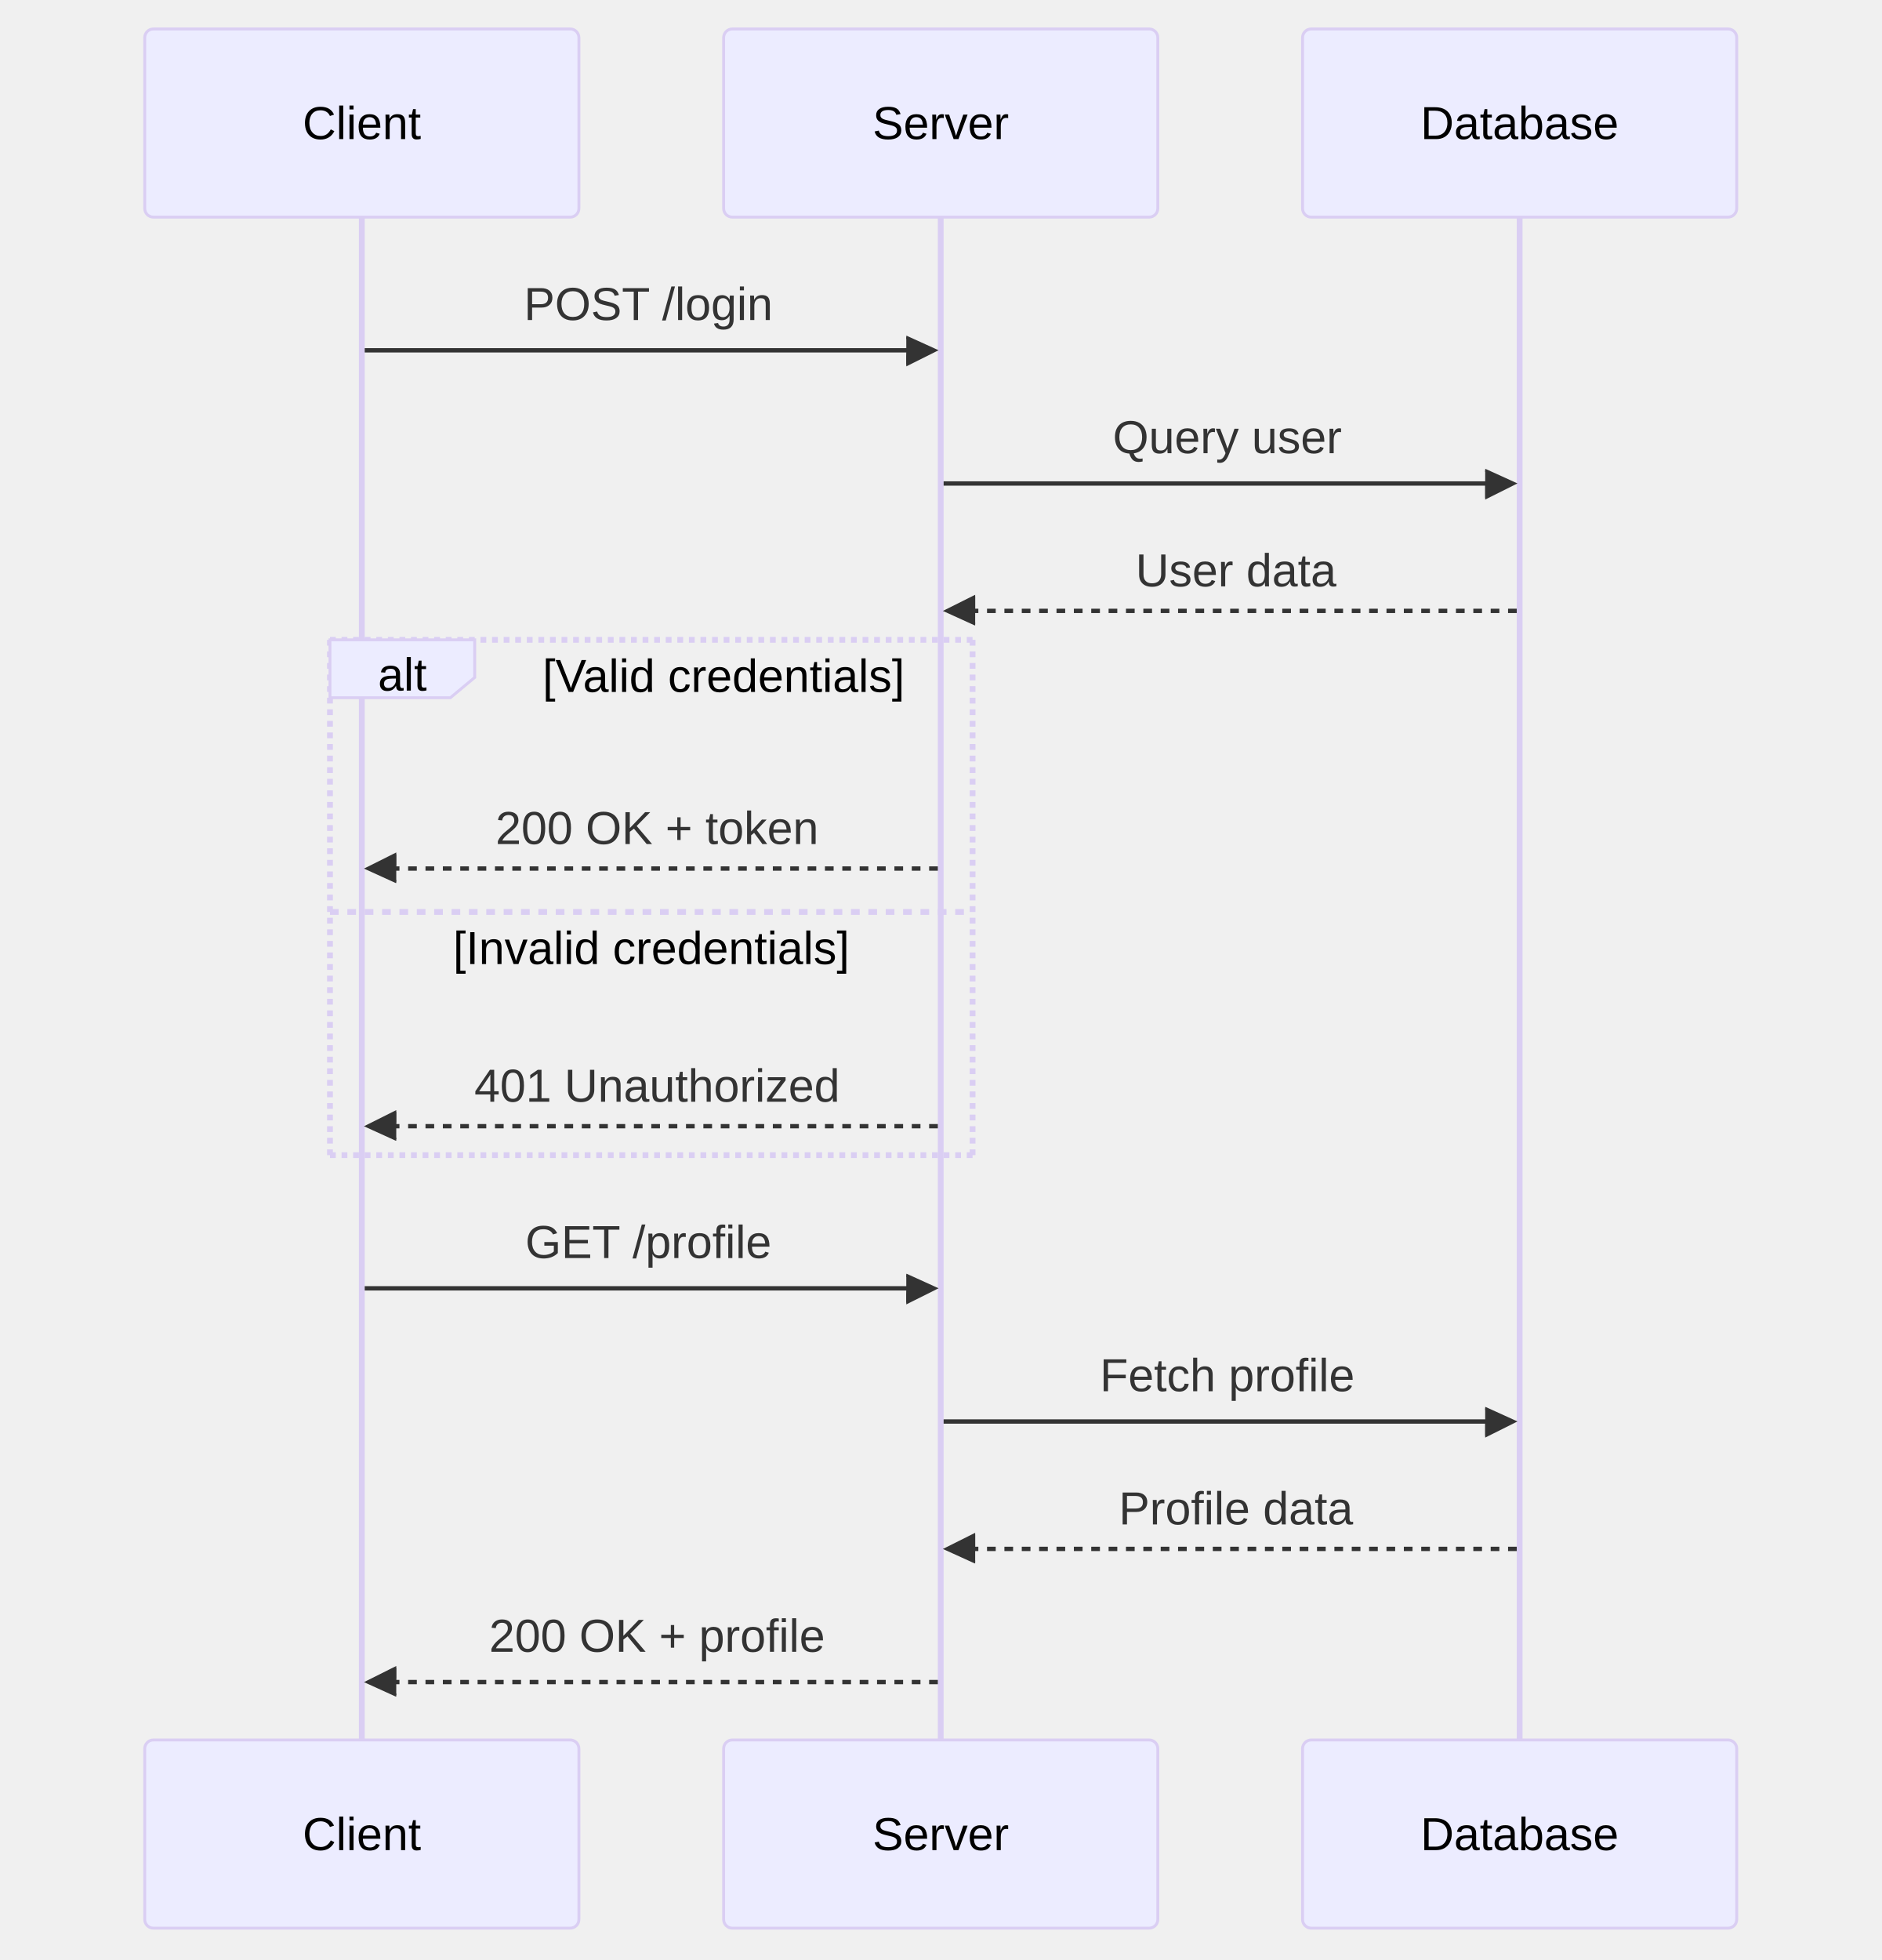
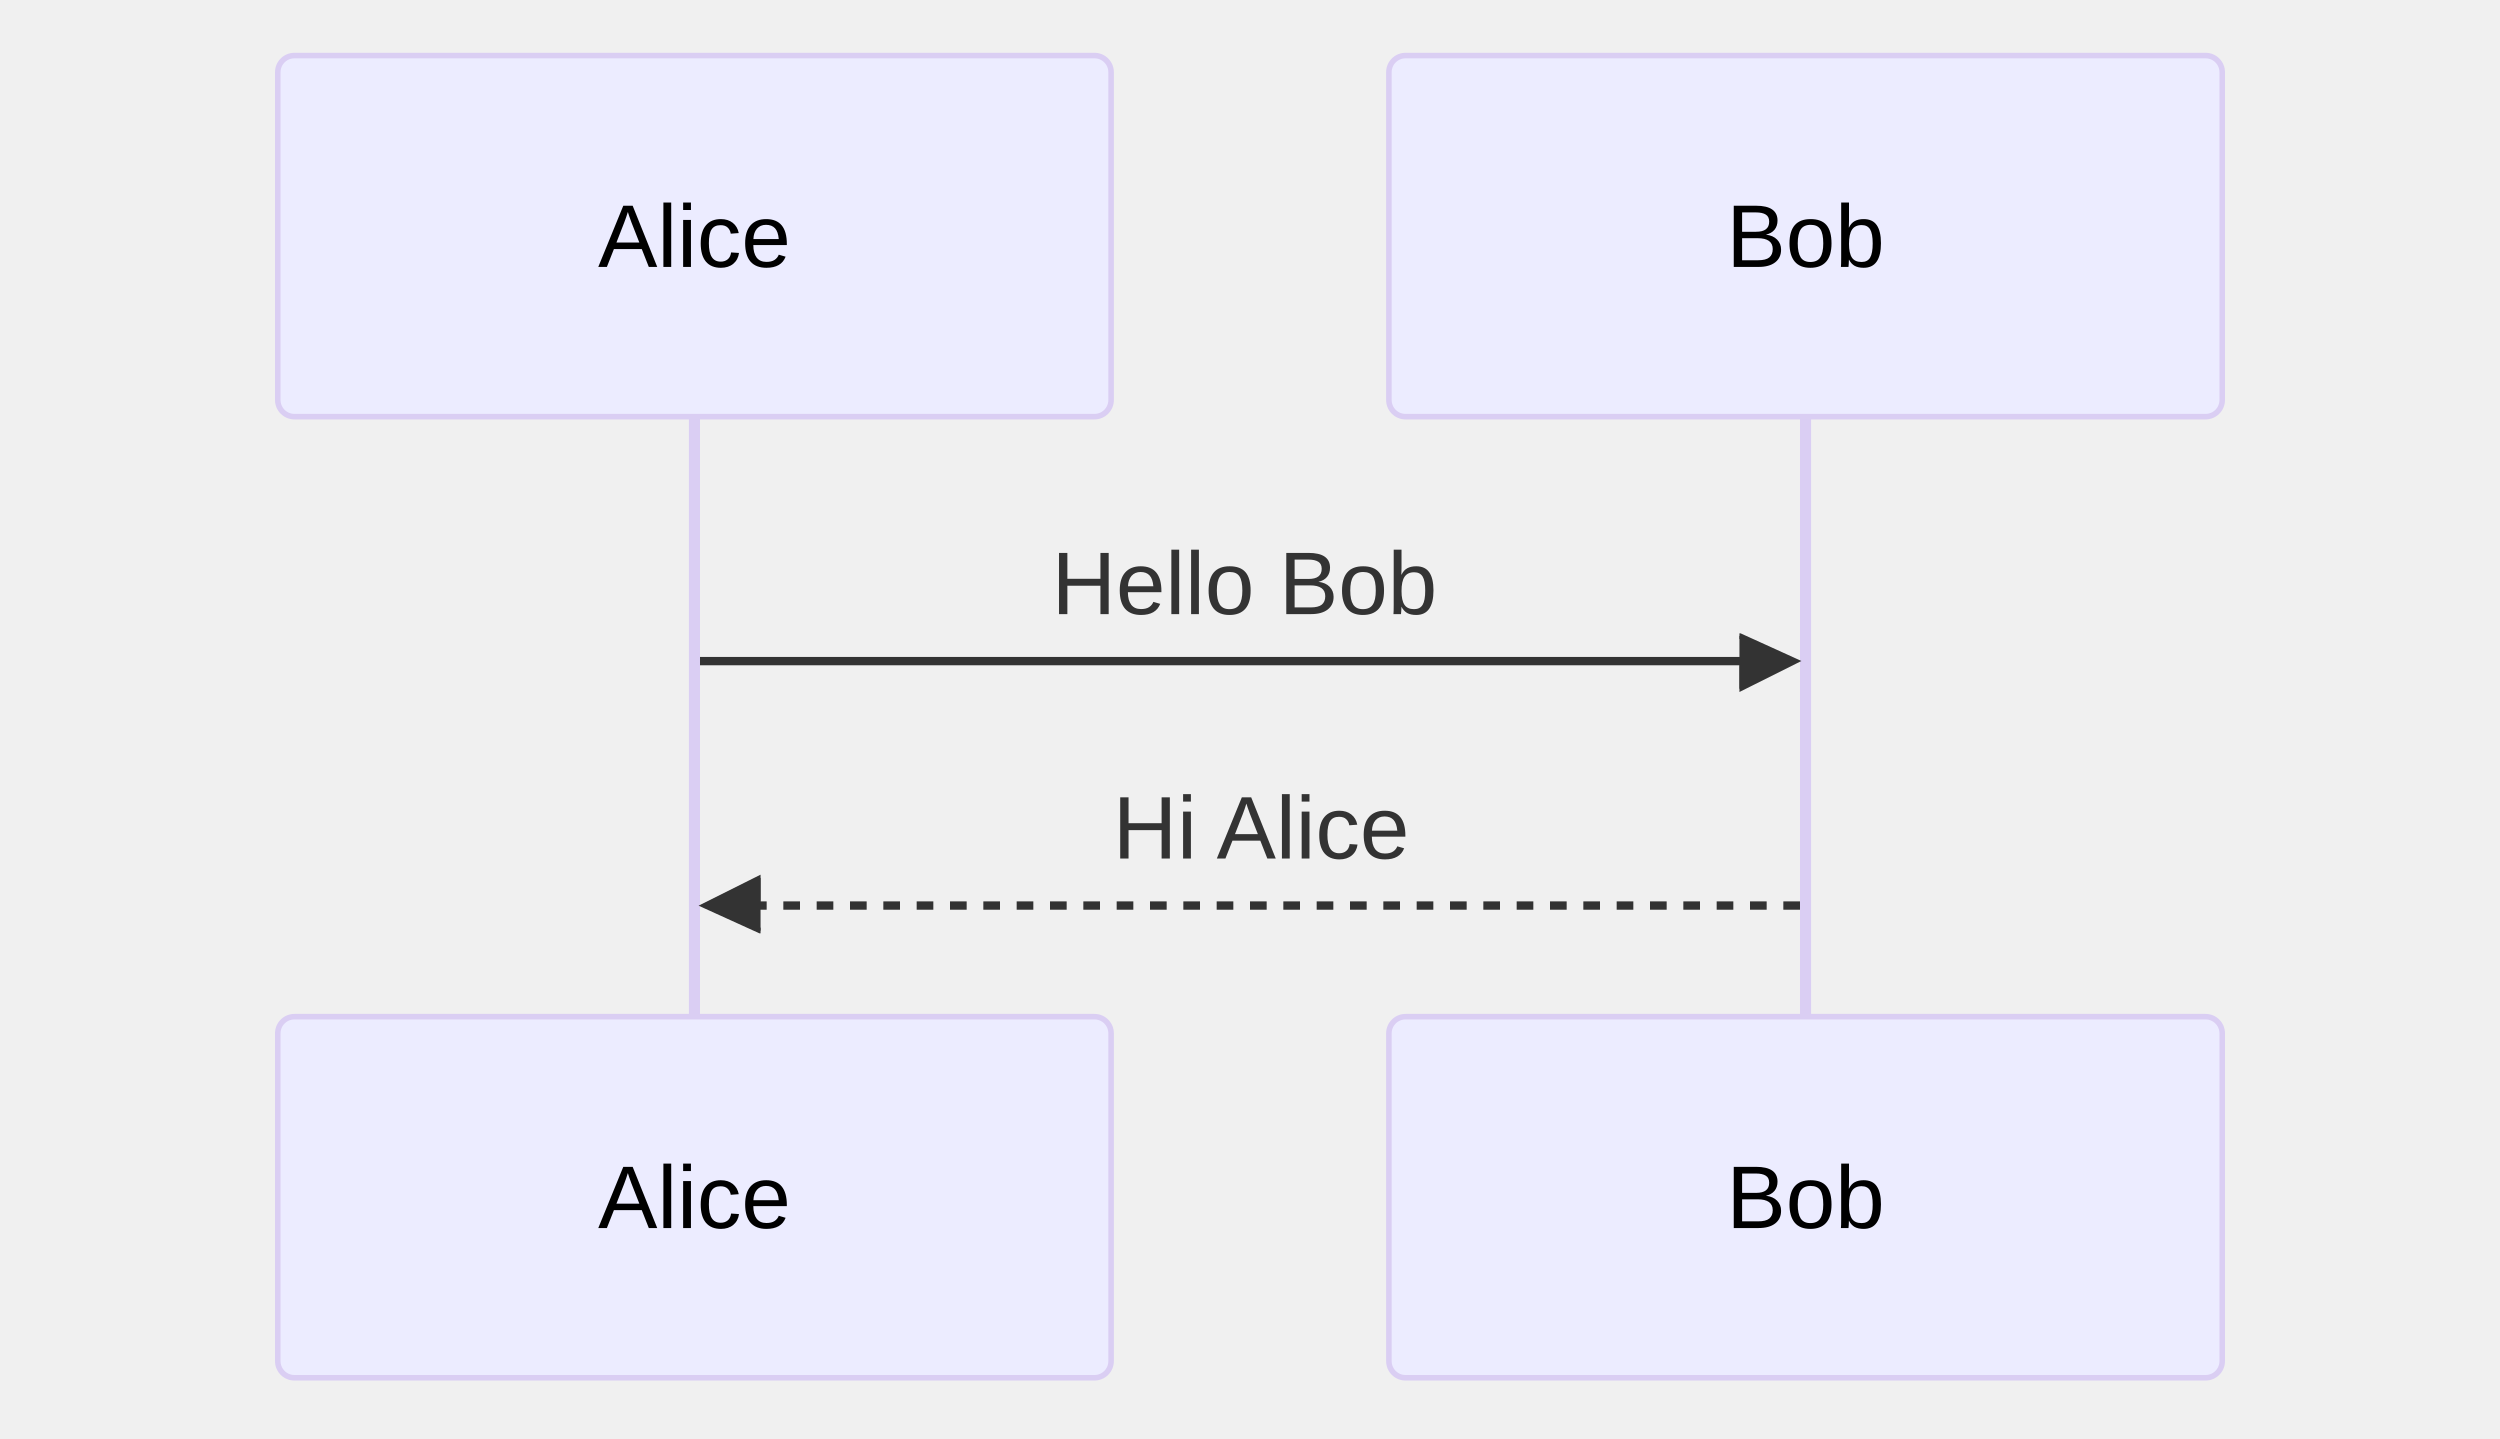
- <svg xmlns="http://www.w3.org/2000/svg" id="my-svg" width="100%" style="max-width: 650px; background-color: white;" viewBox="-50 -10 650 677" role="graphics-document document" aria-roledescription="sequence">
+ <svg xmlns="http://www.w3.org/2000/svg" id="my-svg" width="100%" style="max-width: 450px; background-color: white;" viewBox="-50 -10 450 259" role="graphics-document document" aria-roledescription="sequence">
  <g>
-     <rect x="400" y="591" fill="#eaeaea" stroke="#666" width="150" height="65" name="Database" rx="3" ry="3" class="actor actor-bottom" />
-     <text x="475" y="623.5" dominant-baseline="central" alignment-baseline="central" class="actor actor-box" style="text-anchor: middle; font-size: 16px; font-weight: 400;">
-       <tspan x="475" dy="0">Database</tspan>
+     <rect x="200" y="173" fill="#eaeaea" stroke="#666" width="150" height="65" name="Bob" rx="3" ry="3" class="actor actor-bottom" />
+     <text x="275" y="205.5" dominant-baseline="central" alignment-baseline="central" class="actor actor-box" style="text-anchor: middle; font-size: 16px; font-weight: 400;">
+       <tspan x="275" dy="0">Bob</tspan>
    </text>
  </g>
  <g>
-     <rect x="200" y="591" fill="#eaeaea" stroke="#666" width="150" height="65" name="Server" rx="3" ry="3" class="actor actor-bottom" />
-     <text x="275" y="623.5" dominant-baseline="central" alignment-baseline="central" class="actor actor-box" style="text-anchor: middle; font-size: 16px; font-weight: 400;">
-       <tspan x="275" dy="0">Server</tspan>
+     <rect x="0" y="173" fill="#eaeaea" stroke="#666" width="150" height="65" name="Alice" rx="3" ry="3" class="actor actor-bottom" />
+     <text x="75" y="205.5" dominant-baseline="central" alignment-baseline="central" class="actor actor-box" style="text-anchor: middle; font-size: 16px; font-weight: 400;">
+       <tspan x="75" dy="0">Alice</tspan>
    </text>
  </g>
  <g>
-     <rect x="0" y="591" fill="#eaeaea" stroke="#666" width="150" height="65" name="Client" rx="3" ry="3" class="actor actor-bottom" />
-     <text x="75" y="623.5" dominant-baseline="central" alignment-baseline="central" class="actor actor-box" style="text-anchor: middle; font-size: 16px; font-weight: 400;">
-       <tspan x="75" dy="0">Client</tspan>
-     </text>
-   </g>
-   <g>
-     <line id="actor2" x1="475" y1="65" x2="475" y2="591" class="actor-line 200" stroke-width="0.5px" stroke="#999" name="Database" />
-     <g id="root-2">
-       <rect x="400" y="0" fill="#eaeaea" stroke="#666" width="150" height="65" name="Database" rx="3" ry="3" class="actor actor-top" />
-       <text x="475" y="32.5" dominant-baseline="central" alignment-baseline="central" class="actor actor-box" style="text-anchor: middle; font-size: 16px; font-weight: 400;">
-         <tspan x="475" dy="0">Database</tspan>
+     <line id="actor1" x1="275" y1="65" x2="275" y2="173" class="actor-line 200" stroke-width="0.5px" stroke="#999" name="Bob" />
+     <g id="root-1">
+       <rect x="200" y="0" fill="#eaeaea" stroke="#666" width="150" height="65" name="Bob" rx="3" ry="3" class="actor actor-top" />
+       <text x="275" y="32.5" dominant-baseline="central" alignment-baseline="central" class="actor actor-box" style="text-anchor: middle; font-size: 16px; font-weight: 400;">
+         <tspan x="275" dy="0">Bob</tspan>
      </text>
    </g>
  </g>
  <g>
-     <line id="actor1" x1="275" y1="65" x2="275" y2="591" class="actor-line 200" stroke-width="0.5px" stroke="#999" name="Server" />
-     <g id="root-1">
-       <rect x="200" y="0" fill="#eaeaea" stroke="#666" width="150" height="65" name="Server" rx="3" ry="3" class="actor actor-top" />
-       <text x="275" y="32.5" dominant-baseline="central" alignment-baseline="central" class="actor actor-box" style="text-anchor: middle; font-size: 16px; font-weight: 400;">
-         <tspan x="275" dy="0">Server</tspan>
-       </text>
-     </g>
-   </g>
-   <g>
-     <line id="actor0" x1="75" y1="65" x2="75" y2="591" class="actor-line 200" stroke-width="0.5px" stroke="#999" name="Client" />
+     <line id="actor0" x1="75" y1="65" x2="75" y2="173" class="actor-line 200" stroke-width="0.5px" stroke="#999" name="Alice" />
    <g id="root-0">
-       <rect x="0" y="0" fill="#eaeaea" stroke="#666" width="150" height="65" name="Client" rx="3" ry="3" class="actor actor-top" />
+       <rect x="0" y="0" fill="#eaeaea" stroke="#666" width="150" height="65" name="Alice" rx="3" ry="3" class="actor actor-top" />
      <text x="75" y="32.5" dominant-baseline="central" alignment-baseline="central" class="actor actor-box" style="text-anchor: middle; font-size: 16px; font-weight: 400;">
-         <tspan x="75" dy="0">Client</tspan>
+         <tspan x="75" dy="0">Alice</tspan>
      </text>
    </g>
  </g>
  <style>#my-svg{font-family:"trebuchet ms",verdana,arial,sans-serif;font-size:16px;fill:#333;}@keyframes edge-animation-frame{from{stroke-dashoffset:0;}}@keyframes dash{to{stroke-dashoffset:0;}}#my-svg .edge-animation-slow{stroke-dasharray:9,5!important;stroke-dashoffset:900;animation:dash 50s linear infinite;stroke-linecap:round;}#my-svg .edge-animation-fast{stroke-dasharray:9,5!important;stroke-dashoffset:900;animation:dash 20s linear infinite;stroke-linecap:round;}#my-svg .error-icon{fill:#552222;}#my-svg .error-text{fill:#552222;stroke:#552222;}#my-svg .edge-thickness-normal{stroke-width:1px;}#my-svg .edge-thickness-thick{stroke-width:3.5px;}#my-svg .edge-pattern-solid{stroke-dasharray:0;}#my-svg .edge-thickness-invisible{stroke-width:0;fill:none;}#my-svg .edge-pattern-dashed{stroke-dasharray:3;}#my-svg .edge-pattern-dotted{stroke-dasharray:2;}#my-svg .marker{fill:#333333;stroke:#333333;}#my-svg .marker.cross{stroke:#333333;}#my-svg svg{font-family:"trebuchet ms",verdana,arial,sans-serif;font-size:16px;}#my-svg p{margin:0;}#my-svg .actor{stroke:hsl(259.626, 59.777%, 87.902%);fill:#ECECFF;}#my-svg text.actor&gt;tspan{fill:black;stroke:none;}#my-svg .actor-line{stroke:hsl(259.626, 59.777%, 87.902%);}#my-svg .innerArc{stroke-width:1.5;stroke-dasharray:none;}#my-svg .messageLine0{stroke-width:1.5;stroke-dasharray:none;stroke:#333;}#my-svg .messageLine1{stroke-width:1.5;stroke-dasharray:2,2;stroke:#333;}#my-svg #arrowhead path{fill:#333;stroke:#333;}#my-svg .sequenceNumber{fill:white;}#my-svg #sequencenumber{fill:#333;}#my-svg #crosshead path{fill:#333;stroke:#333;}#my-svg .messageText{fill:#333;stroke:none;}#my-svg .labelBox{stroke:hsl(259.626, 59.777%, 87.902%);fill:#ECECFF;}#my-svg .labelText,#my-svg .labelText&gt;tspan{fill:black;stroke:none;}#my-svg .loopText,#my-svg .loopText&gt;tspan{fill:black;stroke:none;}#my-svg .loopLine{stroke-width:2px;stroke-dasharray:2,2;stroke:hsl(259.626, 59.777%, 87.902%);fill:hsl(259.626, 59.777%, 87.902%);}#my-svg .note{stroke:#aaaa33;fill:#fff5ad;}#my-svg .noteText,#my-svg .noteText&gt;tspan{fill:black;stroke:none;}#my-svg .activation0{fill:#f4f4f4;stroke:#666;}#my-svg .activation1{fill:#f4f4f4;stroke:#666;}#my-svg .activation2{fill:#f4f4f4;stroke:#666;}#my-svg .actorPopupMenu{position:absolute;}#my-svg .actorPopupMenuPanel{position:absolute;fill:#ECECFF;box-shadow:0px 8px 16px 0px rgba(0,0,0,0.2);filter:drop-shadow(3px 5px 2px rgb(0 0 0 / 0.4));}#my-svg .actor-man line{stroke:hsl(259.626, 59.777%, 87.902%);fill:#ECECFF;}#my-svg .actor-man circle,#my-svg line{stroke:hsl(259.626, 59.777%, 87.902%);fill:#ECECFF;stroke-width:2px;}#my-svg :root{--mermaid-font-family:"trebuchet ms",verdana,arial,sans-serif;}</style>
  <g />
  <defs>
    <symbol id="computer" width="24" height="24">
      <path transform="scale(.5)" d="M2 2v13h20v-13h-20zm18 11h-16v-9h16v9zm-10.228 6l.466-1h3.524l.467 1h-4.457zm14.228 3h-24l2-6h2.104l-1.33 4h18.45l-1.297-4h2.073l2 6zm-5-10h-14v-7h14v7z" />
    </symbol>
  </defs>
  <defs>
    <symbol id="database" fill-rule="evenodd" clip-rule="evenodd">
      <path transform="scale(.5)" d="M12.258.001l.256.004.255.005.253.008.251.01.249.012.247.015.246.016.242.019.241.02.239.023.236.024.233.027.231.028.229.031.225.032.223.034.22.036.217.038.214.04.211.041.208.043.205.045.201.046.198.048.194.05.191.051.187.053.183.054.18.056.175.057.172.059.168.06.163.061.16.063.155.064.15.066.074.033.073.033.071.034.07.034.069.035.068.035.067.035.066.035.064.036.064.036.062.036.06.036.06.037.058.037.058.037.055.038.055.038.053.038.052.038.051.039.05.039.048.039.047.039.045.04.044.04.043.04.041.04.04.041.039.041.037.041.036.041.034.041.033.042.032.042.03.042.029.042.027.042.026.043.024.043.023.043.021.043.02.043.018.044.017.043.015.044.013.044.012.044.011.045.009.044.007.045.006.045.004.045.002.045.001.045v17l-.001.045-.002.045-.004.045-.006.045-.007.045-.009.044-.011.045-.012.044-.013.044-.015.044-.017.043-.018.044-.02.043-.021.043-.023.043-.024.043-.026.043-.027.042-.029.042-.03.042-.032.042-.033.042-.034.041-.036.041-.037.041-.039.041-.04.041-.041.04-.043.04-.044.04-.045.04-.047.039-.048.039-.05.039-.051.039-.052.038-.053.038-.055.038-.055.038-.058.037-.058.037-.06.037-.06.036-.062.036-.064.036-.064.036-.066.035-.067.035-.068.035-.069.035-.07.034-.071.034-.073.033-.074.033-.15.066-.155.064-.16.063-.163.061-.168.06-.172.059-.175.057-.18.056-.183.054-.187.053-.191.051-.194.05-.198.048-.201.046-.205.045-.208.043-.211.041-.214.04-.217.038-.22.036-.223.034-.225.032-.229.031-.231.028-.233.027-.236.024-.239.023-.241.02-.242.019-.246.016-.247.015-.249.012-.251.01-.253.008-.255.005-.256.004-.258.001-.258-.001-.256-.004-.255-.005-.253-.008-.251-.01-.249-.012-.247-.015-.245-.016-.243-.019-.241-.02-.238-.023-.236-.024-.234-.027-.231-.028-.228-.031-.226-.032-.223-.034-.22-.036-.217-.038-.214-.04-.211-.041-.208-.043-.204-.045-.201-.046-.198-.048-.195-.05-.19-.051-.187-.053-.184-.054-.179-.056-.176-.057-.172-.059-.167-.06-.164-.061-.159-.063-.155-.064-.151-.066-.074-.033-.072-.033-.072-.034-.07-.034-.069-.035-.068-.035-.067-.035-.066-.035-.064-.036-.063-.036-.062-.036-.061-.036-.06-.037-.058-.037-.057-.037-.056-.038-.055-.038-.053-.038-.052-.038-.051-.039-.049-.039-.049-.039-.046-.039-.046-.04-.044-.04-.043-.04-.041-.04-.04-.041-.039-.041-.037-.041-.036-.041-.034-.041-.033-.042-.032-.042-.03-.042-.029-.042-.027-.042-.026-.043-.024-.043-.023-.043-.021-.043-.02-.043-.018-.044-.017-.043-.015-.044-.013-.044-.012-.044-.011-.045-.009-.044-.007-.045-.006-.045-.004-.045-.002-.045-.001-.045v-17l.001-.045.002-.045.004-.045.006-.045.007-.045.009-.044.011-.045.012-.044.013-.044.015-.044.017-.043.018-.044.02-.043.021-.043.023-.043.024-.043.026-.043.027-.042.029-.042.03-.042.032-.042.033-.042.034-.041.036-.041.037-.041.039-.041.04-.041.041-.04.043-.04.044-.04.046-.04.046-.039.049-.039.049-.039.051-.039.052-.038.053-.038.055-.038.056-.038.057-.037.058-.037.06-.037.061-.036.062-.036.063-.036.064-.036.066-.035.067-.035.068-.035.069-.035.07-.034.072-.034.072-.033.074-.033.151-.066.155-.064.159-.063.164-.061.167-.06.172-.059.176-.057.179-.056.184-.054.187-.053.19-.051.195-.05.198-.048.201-.046.204-.045.208-.043.211-.041.214-.04.217-.038.22-.036.223-.034.226-.032.228-.031.231-.028.234-.027.236-.024.238-.023.241-.02.243-.019.245-.016.247-.015.249-.012.251-.01.253-.008.255-.005.256-.004.258-.001.258.001zm-9.258 20.499v.01l.001.021.003.021.004.022.005.021.006.022.007.022.009.023.01.022.011.023.012.023.013.023.015.023.016.024.017.023.018.024.019.024.021.024.022.025.023.024.024.025.052.049.056.05.061.051.066.051.07.051.075.051.079.052.084.052.088.052.092.052.097.052.102.051.105.052.11.052.114.051.119.051.123.051.127.05.131.05.135.05.139.048.144.049.147.047.152.047.155.047.16.045.163.045.167.043.171.043.176.041.178.041.183.039.187.039.19.037.194.035.197.035.202.033.204.031.209.03.212.029.216.027.219.025.222.024.226.021.23.02.233.018.236.016.24.015.243.012.246.01.249.008.253.005.256.004.259.001.26-.001.257-.004.254-.005.25-.008.247-.011.244-.012.241-.014.237-.016.233-.018.231-.021.226-.021.224-.024.22-.026.216-.027.212-.028.21-.031.205-.031.202-.034.198-.034.194-.036.191-.037.187-.039.183-.04.179-.04.175-.042.172-.043.168-.044.163-.045.16-.046.155-.046.152-.047.148-.048.143-.049.139-.049.136-.05.131-.05.126-.05.123-.051.118-.052.114-.051.11-.052.106-.052.101-.052.096-.052.092-.052.088-.053.083-.051.079-.052.074-.052.07-.051.065-.051.06-.051.056-.05.051-.05.023-.024.023-.025.021-.024.02-.024.019-.024.018-.024.017-.024.015-.023.014-.024.013-.023.012-.023.01-.023.01-.022.008-.022.006-.022.006-.022.004-.022.004-.021.001-.021.001-.021v-4.127l-.077.055-.08.053-.083.054-.085.053-.087.052-.09.052-.093.051-.095.05-.097.05-.1.049-.102.049-.105.048-.106.047-.109.047-.111.046-.114.045-.115.045-.118.044-.12.043-.122.042-.124.042-.126.041-.128.04-.13.04-.132.038-.134.038-.135.037-.138.037-.139.035-.142.035-.143.034-.144.033-.147.032-.148.031-.15.03-.151.03-.153.029-.154.027-.156.027-.158.026-.159.025-.161.024-.162.023-.163.022-.165.021-.166.02-.167.019-.169.018-.169.017-.171.016-.173.015-.173.014-.175.013-.175.012-.177.011-.178.01-.179.008-.179.008-.181.006-.182.005-.182.004-.184.003-.184.002h-.37l-.184-.002-.184-.003-.182-.004-.182-.005-.181-.006-.179-.008-.179-.008-.178-.01-.176-.011-.176-.012-.175-.013-.173-.014-.172-.015-.171-.016-.17-.017-.169-.018-.167-.019-.166-.02-.165-.021-.163-.022-.162-.023-.161-.024-.159-.025-.157-.026-.156-.027-.155-.027-.153-.029-.151-.03-.15-.03-.148-.031-.146-.032-.145-.033-.143-.034-.141-.035-.14-.035-.137-.037-.136-.037-.134-.038-.132-.038-.13-.04-.128-.04-.126-.041-.124-.042-.122-.042-.12-.044-.117-.043-.116-.045-.113-.045-.112-.046-.109-.047-.106-.047-.105-.048-.102-.049-.1-.049-.097-.05-.095-.05-.093-.052-.09-.051-.087-.052-.085-.053-.083-.054-.08-.054-.077-.054v4.127zm0-5.654v.011l.001.021.003.021.004.021.005.022.006.022.007.022.009.022.01.022.011.023.012.023.013.023.015.024.016.023.017.024.018.024.019.024.021.024.022.024.023.025.024.024.052.05.056.05.061.05.066.051.07.051.075.052.079.051.084.052.088.052.092.052.097.052.102.052.105.052.11.051.114.051.119.052.123.05.127.051.131.05.135.049.139.049.144.048.147.048.152.047.155.046.16.045.163.045.167.044.171.042.176.042.178.04.183.04.187.038.19.037.194.036.197.034.202.033.204.032.209.03.212.028.216.027.219.025.222.024.226.022.23.02.233.018.236.016.24.014.243.012.246.01.249.008.253.006.256.003.259.001.26-.001.257-.003.254-.006.25-.008.247-.01.244-.012.241-.015.237-.016.233-.018.231-.02.226-.022.224-.024.22-.025.216-.027.212-.029.21-.03.205-.032.202-.033.198-.035.194-.036.191-.037.187-.039.183-.039.179-.041.175-.042.172-.043.168-.044.163-.045.16-.045.155-.047.152-.047.148-.048.143-.048.139-.05.136-.049.131-.05.126-.051.123-.051.118-.051.114-.052.11-.052.106-.052.101-.052.096-.052.092-.052.088-.052.083-.052.079-.052.074-.051.07-.052.065-.051.06-.05.056-.051.051-.049.023-.025.023-.024.021-.025.02-.024.019-.024.018-.024.017-.024.015-.023.014-.023.013-.024.012-.022.01-.023.01-.023.008-.022.006-.022.006-.022.004-.021.004-.022.001-.021.001-.021v-4.139l-.077.054-.08.054-.083.054-.085.052-.087.053-.09.051-.093.051-.095.051-.097.05-.1.049-.102.049-.105.048-.106.047-.109.047-.111.046-.114.045-.115.044-.118.044-.12.044-.122.042-.124.042-.126.041-.128.04-.13.039-.132.039-.134.038-.135.037-.138.036-.139.036-.142.035-.143.033-.144.033-.147.033-.148.031-.15.03-.151.03-.153.028-.154.028-.156.027-.158.026-.159.025-.161.024-.162.023-.163.022-.165.021-.166.02-.167.019-.169.018-.169.017-.171.016-.173.015-.173.014-.175.013-.175.012-.177.011-.178.009-.179.009-.179.007-.181.007-.182.005-.182.004-.184.003-.184.002h-.37l-.184-.002-.184-.003-.182-.004-.182-.005-.181-.007-.179-.007-.179-.009-.178-.009-.176-.011-.176-.012-.175-.013-.173-.014-.172-.015-.171-.016-.17-.017-.169-.018-.167-.019-.166-.02-.165-.021-.163-.022-.162-.023-.161-.024-.159-.025-.157-.026-.156-.027-.155-.028-.153-.028-.151-.03-.15-.03-.148-.031-.146-.033-.145-.033-.143-.033-.141-.035-.14-.036-.137-.036-.136-.037-.134-.038-.132-.039-.13-.039-.128-.04-.126-.041-.124-.042-.122-.043-.12-.043-.117-.044-.116-.044-.113-.046-.112-.046-.109-.046-.106-.047-.105-.048-.102-.049-.1-.049-.097-.05-.095-.051-.093-.051-.09-.051-.087-.053-.085-.052-.083-.054-.08-.054-.077-.054v4.139zm0-5.666v.011l.001.02.003.022.004.021.005.022.006.021.007.022.009.023.01.022.011.023.012.023.013.023.015.023.016.024.017.024.018.023.019.024.021.025.022.024.023.024.024.025.052.05.056.05.061.05.066.051.07.051.075.052.079.051.084.052.088.052.092.052.097.052.102.052.105.051.11.052.114.051.119.051.123.051.127.05.131.05.135.05.139.049.144.048.147.048.152.047.155.046.16.045.163.045.167.043.171.043.176.042.178.04.183.04.187.038.19.037.194.036.197.034.202.033.204.032.209.03.212.028.216.027.219.025.222.024.226.021.23.02.233.018.236.017.24.014.243.012.246.01.249.008.253.006.256.003.259.001.26-.001.257-.003.254-.006.25-.008.247-.01.244-.013.241-.014.237-.016.233-.018.231-.02.226-.022.224-.024.22-.025.216-.027.212-.029.21-.03.205-.032.202-.033.198-.035.194-.036.191-.037.187-.039.183-.039.179-.041.175-.042.172-.043.168-.044.163-.045.16-.045.155-.047.152-.047.148-.048.143-.049.139-.049.136-.049.131-.051.126-.05.123-.051.118-.052.114-.051.11-.052.106-.052.101-.052.096-.052.092-.052.088-.052.083-.052.079-.052.074-.052.07-.051.065-.051.06-.051.056-.05.051-.049.023-.025.023-.025.021-.024.02-.024.019-.024.018-.024.017-.024.015-.023.014-.024.013-.023.012-.023.01-.022.01-.023.008-.022.006-.022.006-.022.004-.022.004-.021.001-.021.001-.021v-4.153l-.077.054-.08.054-.083.053-.085.053-.087.053-.09.051-.093.051-.095.051-.097.05-.1.049-.102.048-.105.048-.106.048-.109.046-.111.046-.114.046-.115.044-.118.044-.12.043-.122.043-.124.042-.126.041-.128.04-.13.039-.132.039-.134.038-.135.037-.138.036-.139.036-.142.034-.143.034-.144.033-.147.032-.148.032-.15.03-.151.03-.153.028-.154.028-.156.027-.158.026-.159.024-.161.024-.162.023-.163.023-.165.021-.166.02-.167.019-.169.018-.169.017-.171.016-.173.015-.173.014-.175.013-.175.012-.177.01-.178.01-.179.009-.179.007-.181.006-.182.006-.182.004-.184.003-.184.001-.185.001-.185-.001-.184-.001-.184-.003-.182-.004-.182-.006-.181-.006-.179-.007-.179-.009-.178-.01-.176-.01-.176-.012-.175-.013-.173-.014-.172-.015-.171-.016-.17-.017-.169-.018-.167-.019-.166-.02-.165-.021-.163-.023-.162-.023-.161-.024-.159-.024-.157-.026-.156-.027-.155-.028-.153-.028-.151-.03-.15-.03-.148-.032-.146-.032-.145-.033-.143-.034-.141-.034-.14-.036-.137-.036-.136-.037-.134-.038-.132-.039-.13-.039-.128-.041-.126-.041-.124-.041-.122-.043-.12-.043-.117-.044-.116-.044-.113-.046-.112-.046-.109-.046-.106-.048-.105-.048-.102-.048-.1-.05-.097-.049-.095-.051-.093-.051-.09-.052-.087-.052-.085-.053-.083-.053-.08-.054-.077-.054v4.153zm8.74-8.179l-.257.004-.254.005-.25.008-.247.011-.244.012-.241.014-.237.016-.233.018-.231.021-.226.022-.224.023-.22.026-.216.027-.212.028-.21.031-.205.032-.202.033-.198.034-.194.036-.191.038-.187.038-.183.04-.179.041-.175.042-.172.043-.168.043-.163.045-.16.046-.155.046-.152.048-.148.048-.143.048-.139.049-.136.05-.131.05-.126.051-.123.051-.118.051-.114.052-.11.052-.106.052-.101.052-.096.052-.092.052-.088.052-.083.052-.079.052-.074.051-.07.052-.065.051-.06.05-.056.05-.051.05-.023.025-.023.024-.021.024-.02.025-.019.024-.018.024-.017.023-.015.024-.014.023-.013.023-.012.023-.01.023-.01.022-.008.022-.006.023-.006.021-.004.022-.004.021-.001.021-.001.021.001.021.001.021.004.021.004.022.006.021.006.023.008.022.01.022.01.023.012.023.013.023.014.023.015.024.017.023.018.024.019.024.02.025.021.024.023.024.023.025.051.05.056.05.06.05.065.051.07.052.074.051.079.052.083.052.088.052.092.052.096.052.101.052.106.052.11.052.114.052.118.051.123.051.126.051.131.05.136.05.139.049.143.048.148.048.152.048.155.046.16.046.163.045.168.043.172.043.175.042.179.041.183.04.187.038.191.038.194.036.198.034.202.033.205.032.21.031.212.028.216.027.22.026.224.023.226.022.231.021.233.018.237.016.241.014.244.012.247.011.25.008.254.005.257.004.26.001.26-.001.257-.004.254-.005.25-.008.247-.011.244-.012.241-.014.237-.016.233-.018.231-.021.226-.022.224-.023.22-.026.216-.027.212-.028.21-.031.205-.032.202-.033.198-.034.194-.036.191-.038.187-.038.183-.04.179-.041.175-.042.172-.043.168-.043.163-.045.16-.046.155-.046.152-.048.148-.048.143-.048.139-.049.136-.05.131-.05.126-.051.123-.051.118-.051.114-.052.11-.052.106-.052.101-.052.096-.052.092-.052.088-.052.083-.052.079-.052.074-.051.07-.052.065-.051.06-.05.056-.05.051-.05.023-.025.023-.024.021-.024.02-.025.019-.024.018-.024.017-.023.015-.024.014-.023.013-.023.012-.023.01-.023.01-.022.008-.022.006-.023.006-.021.004-.022.004-.021.001-.021.001-.021-.001-.021-.001-.021-.004-.021-.004-.022-.006-.021-.006-.023-.008-.022-.01-.022-.01-.023-.012-.023-.013-.023-.014-.023-.015-.024-.017-.023-.018-.024-.019-.024-.02-.025-.021-.024-.023-.024-.023-.025-.051-.05-.056-.05-.06-.05-.065-.051-.07-.052-.074-.051-.079-.052-.083-.052-.088-.052-.092-.052-.096-.052-.101-.052-.106-.052-.11-.052-.114-.052-.118-.051-.123-.051-.126-.051-.131-.05-.136-.05-.139-.049-.143-.048-.148-.048-.152-.048-.155-.046-.16-.046-.163-.045-.168-.043-.172-.043-.175-.042-.179-.041-.183-.04-.187-.038-.191-.038-.194-.036-.198-.034-.202-.033-.205-.032-.21-.031-.212-.028-.216-.027-.22-.026-.224-.023-.226-.022-.231-.021-.233-.018-.237-.016-.241-.014-.244-.012-.247-.011-.25-.008-.254-.005-.257-.004-.26-.001-.26.001z" />
    </symbol>
  </defs>
  <defs>
    <symbol id="clock" width="24" height="24">
      <path transform="scale(.5)" d="M12 2c5.514 0 10 4.486 10 10s-4.486 10-10 10-10-4.486-10-10 4.486-10 10-10zm0-2c-6.627 0-12 5.373-12 12s5.373 12 12 12 12-5.373 12-12-5.373-12-12-12zm5.848 12.459c.202.038.202.333.001.372-1.907.361-6.045 1.111-6.547 1.111-.719 0-1.301-.582-1.301-1.301 0-.512.77-5.447 1.125-7.445.034-.192.312-.181.343.014l.985 6.238 5.394 1.011z" />
    </symbol>
  </defs>
  <defs>
    <marker id="arrowhead" refX="7.9" refY="5" markerUnits="userSpaceOnUse" markerWidth="12" markerHeight="12" orient="auto-start-reverse">
      <path d="M -1 0 L 10 5 L 0 10 z" />
    </marker>
  </defs>
  <defs>
    <marker id="crosshead" markerWidth="15" markerHeight="8" orient="auto" refX="4" refY="4.5">
      <path fill="none" stroke="#000000" stroke-width="1pt" d="M 1,2 L 6,7 M 6,2 L 1,7" style="stroke-dasharray: 0, 0;" />
    </marker>
  </defs>
  <defs>
    <marker id="filled-head" refX="15.5" refY="7" markerWidth="20" markerHeight="28" orient="auto">
      <path d="M 18,7 L9,13 L14,7 L9,1 Z" />
    </marker>
  </defs>
  <defs>
    <marker id="sequencenumber" refX="15" refY="15" markerWidth="60" markerHeight="40" orient="auto">
      <circle cx="15" cy="15" r="6" />
    </marker>
  </defs>
-   <g>
-     <line x1="64" y1="211" x2="286" y2="211" class="loopLine" />
-     <line x1="286" y1="211" x2="286" y2="389" class="loopLine" />
-     <line x1="64" y1="389" x2="286" y2="389" class="loopLine" />
-     <line x1="64" y1="211" x2="64" y2="389" class="loopLine" />
-     <line x1="64" y1="305" x2="286" y2="305" class="loopLine" style="stroke-dasharray: 3, 3;" />
-     <polygon points="64,211 114,211 114,224 105.6,231 64,231" class="labelBox" />
-     <text x="89" y="224" text-anchor="middle" dominant-baseline="middle" alignment-baseline="middle" class="labelText" style="font-size: 16px; font-weight: 400;">alt</text>
-     <text x="200" y="229" text-anchor="middle" class="loopText" style="font-size: 16px; font-weight: 400;">
-       <tspan x="200">[Valid credentials]</tspan>
-     </text>
-     <text x="175" y="323" text-anchor="middle" class="loopText" style="font-size: 16px; font-weight: 400;">[Invalid credentials]</text>
-   </g>
-   <text x="174" y="80" text-anchor="middle" dominant-baseline="middle" alignment-baseline="middle" class="messageText" dy="1em" style="font-size: 16px; font-weight: 400;">POST /login</text>
-   <line x1="76" y1="111" x2="271" y2="111" class="messageLine0" stroke-width="2" stroke="none" marker-end="url(#arrowhead)" style="fill: none;" />
-   <text x="374" y="126" text-anchor="middle" dominant-baseline="middle" alignment-baseline="middle" class="messageText" dy="1em" style="font-size: 16px; font-weight: 400;">Query user</text>
-   <line x1="276" y1="157" x2="471" y2="157" class="messageLine0" stroke-width="2" stroke="none" marker-end="url(#arrowhead)" style="fill: none;" />
-   <text x="377" y="172" text-anchor="middle" dominant-baseline="middle" alignment-baseline="middle" class="messageText" dy="1em" style="font-size: 16px; font-weight: 400;">User data</text>
-   <line x1="474" y1="201" x2="279" y2="201" class="messageLine1" stroke-width="2" stroke="none" marker-end="url(#arrowhead)" style="stroke-dasharray: 3, 3; fill: none;" />
-   <text x="177" y="261" text-anchor="middle" dominant-baseline="middle" alignment-baseline="middle" class="messageText" dy="1em" style="font-size: 16px; font-weight: 400;">200 OK + token</text>
-   <line x1="274" y1="290" x2="79" y2="290" class="messageLine1" stroke-width="2" stroke="none" marker-end="url(#arrowhead)" style="stroke-dasharray: 3, 3; fill: none;" />
-   <text x="177" y="350" text-anchor="middle" dominant-baseline="middle" alignment-baseline="middle" class="messageText" dy="1em" style="font-size: 16px; font-weight: 400;">401 Unauthorized</text>
-   <line x1="274" y1="379" x2="79" y2="379" class="messageLine1" stroke-width="2" stroke="none" marker-end="url(#arrowhead)" style="stroke-dasharray: 3, 3; fill: none;" />
-   <text x="174" y="404" text-anchor="middle" dominant-baseline="middle" alignment-baseline="middle" class="messageText" dy="1em" style="font-size: 16px; font-weight: 400;">GET /profile</text>
-   <line x1="76" y1="435" x2="271" y2="435" class="messageLine0" stroke-width="2" stroke="none" marker-end="url(#arrowhead)" style="fill: none;" />
-   <text x="374" y="450" text-anchor="middle" dominant-baseline="middle" alignment-baseline="middle" class="messageText" dy="1em" style="font-size: 16px; font-weight: 400;">Fetch profile</text>
-   <line x1="276" y1="481" x2="471" y2="481" class="messageLine0" stroke-width="2" stroke="none" marker-end="url(#arrowhead)" style="fill: none;" />
-   <text x="377" y="496" text-anchor="middle" dominant-baseline="middle" alignment-baseline="middle" class="messageText" dy="1em" style="font-size: 16px; font-weight: 400;">Profile data</text>
-   <line x1="474" y1="525" x2="279" y2="525" class="messageLine1" stroke-width="2" stroke="none" marker-end="url(#arrowhead)" style="stroke-dasharray: 3, 3; fill: none;" />
-   <text x="177" y="540" text-anchor="middle" dominant-baseline="middle" alignment-baseline="middle" class="messageText" dy="1em" style="font-size: 16px; font-weight: 400;">200 OK + profile</text>
-   <line x1="274" y1="571" x2="79" y2="571" class="messageLine1" stroke-width="2" stroke="none" marker-end="url(#arrowhead)" style="stroke-dasharray: 3, 3; fill: none;" />
+   <text x="174" y="80" text-anchor="middle" dominant-baseline="middle" alignment-baseline="middle" class="messageText" dy="1em" style="font-size: 16px; font-weight: 400;">Hello Bob</text>
+   <line x1="76" y1="109" x2="271" y2="109" class="messageLine0" stroke-width="2" stroke="none" marker-end="url(#arrowhead)" style="fill: none;" />
+   <text x="177" y="124" text-anchor="middle" dominant-baseline="middle" alignment-baseline="middle" class="messageText" dy="1em" style="font-size: 16px; font-weight: 400;">Hi Alice</text>
+   <line x1="274" y1="153" x2="79" y2="153" class="messageLine1" stroke-width="2" stroke="none" marker-end="url(#arrowhead)" style="stroke-dasharray: 3, 3; fill: none;" />
</svg>
